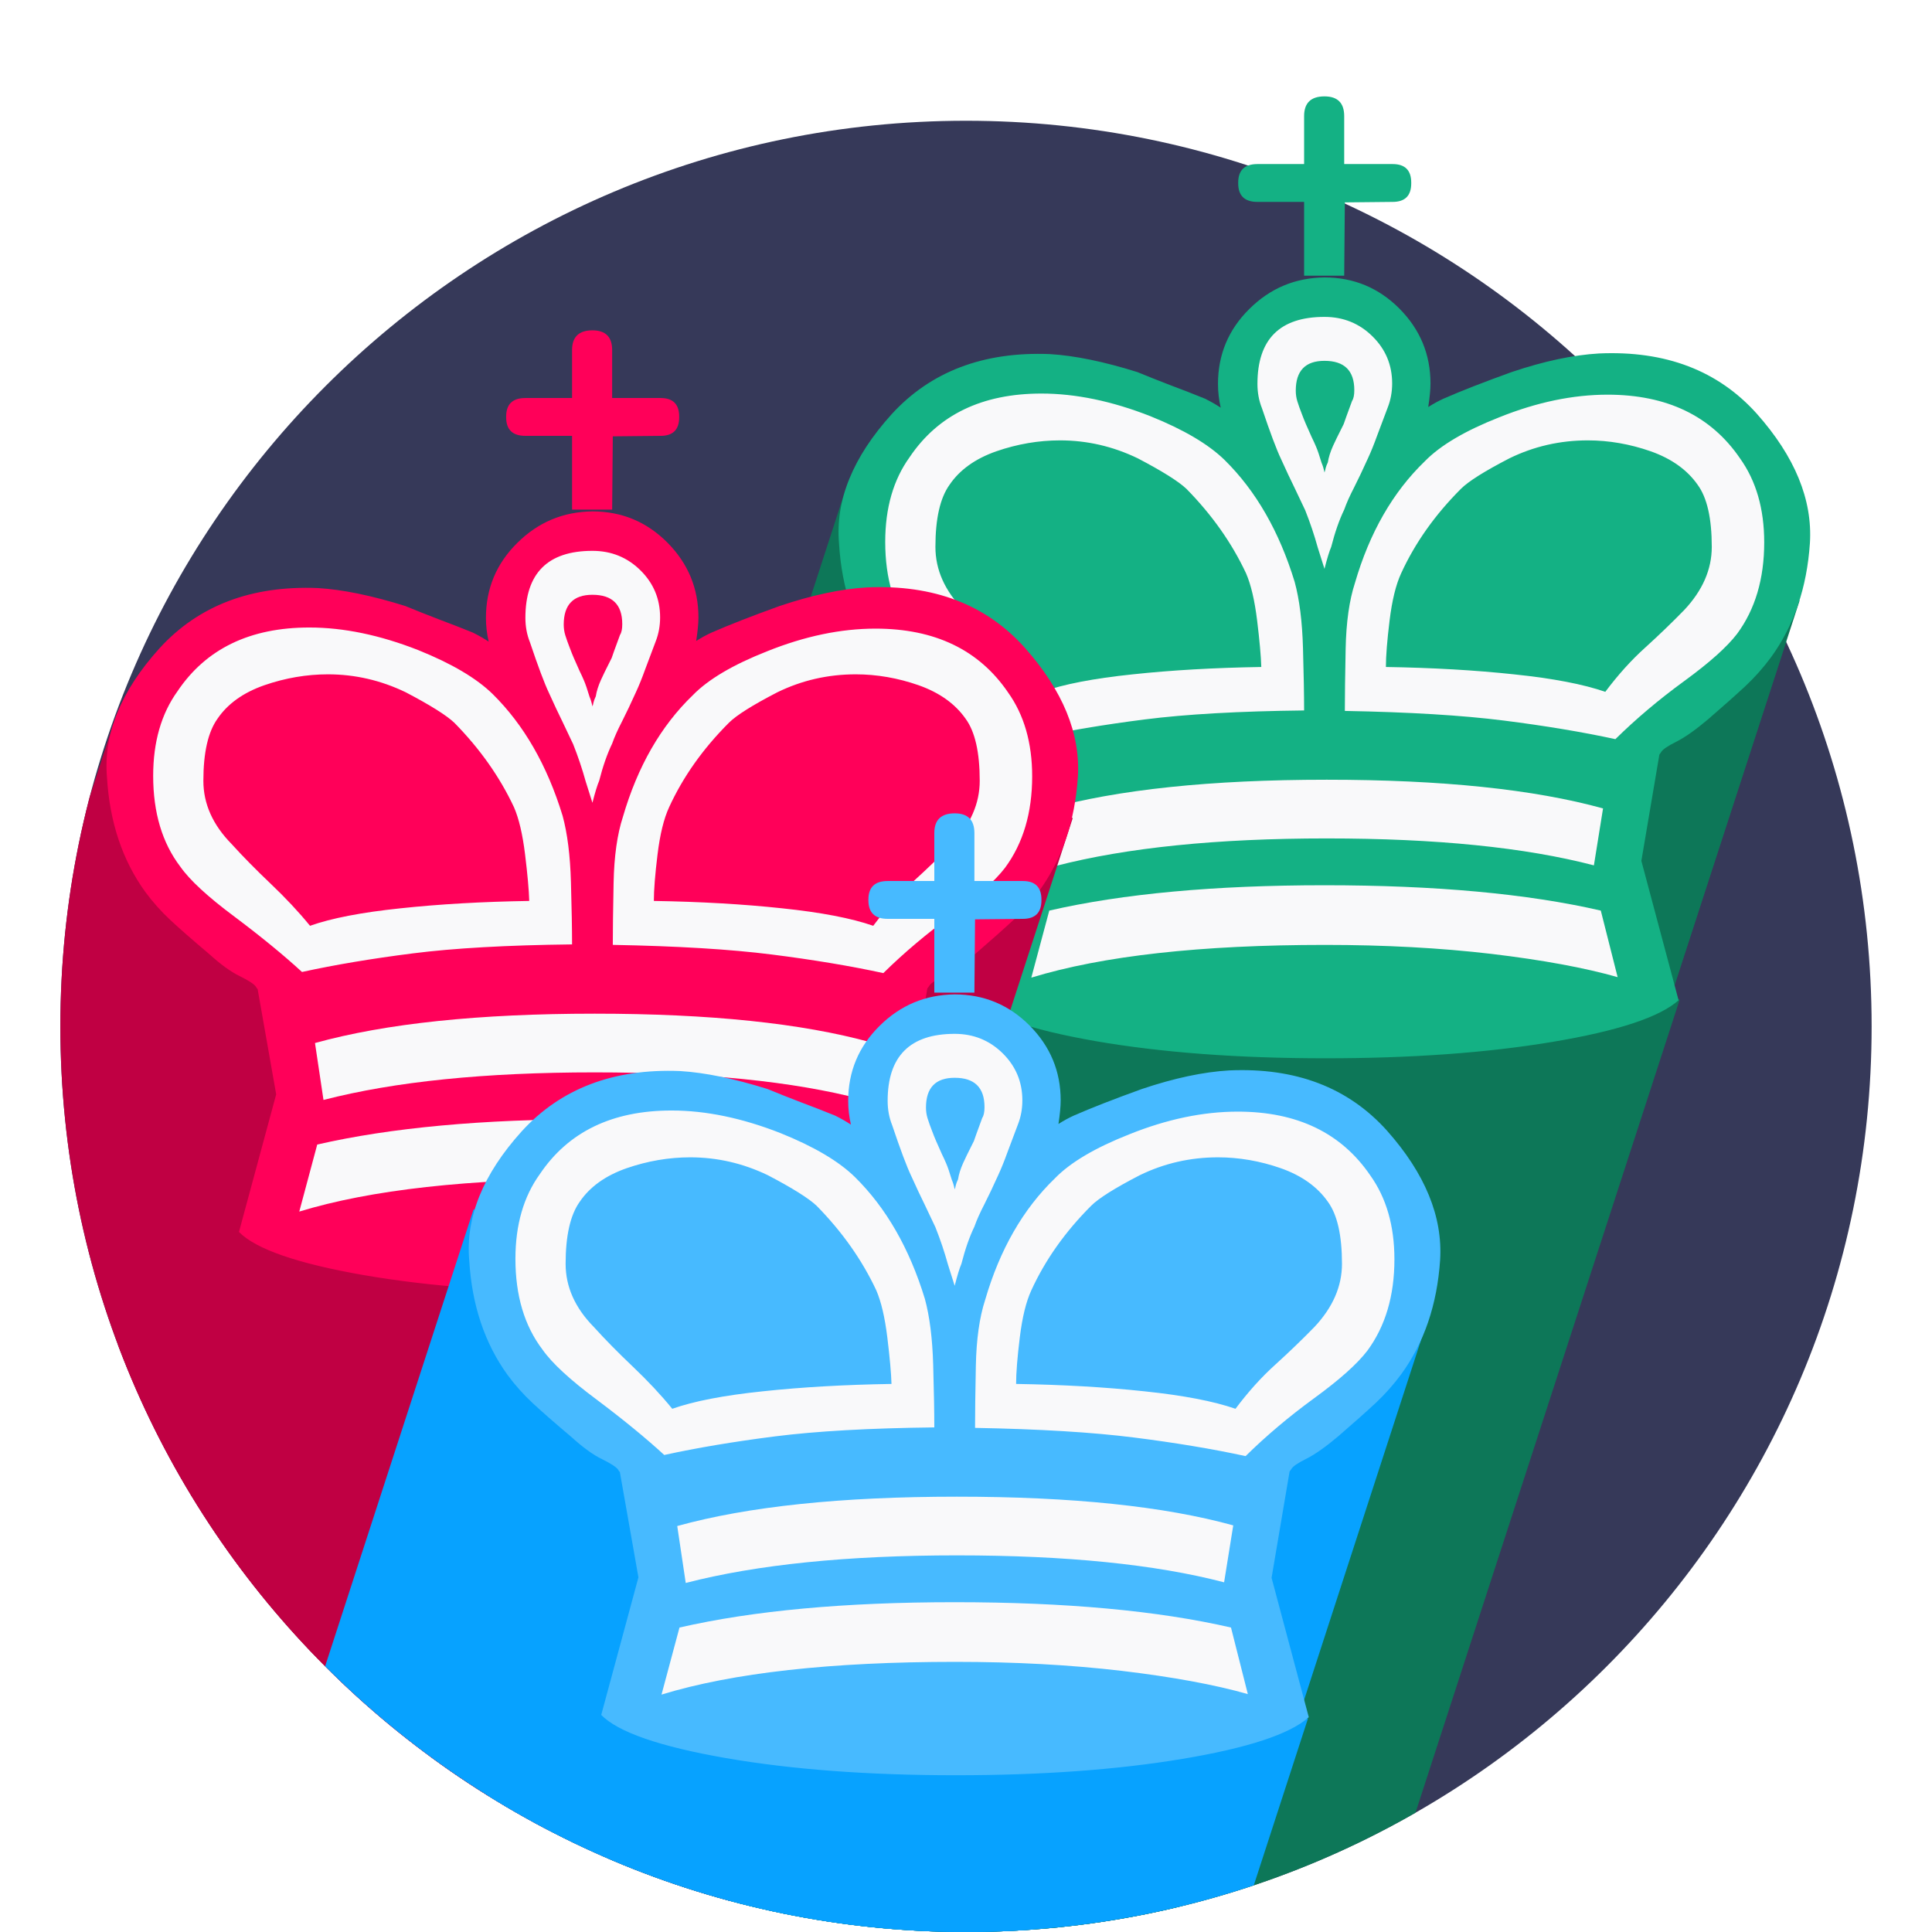
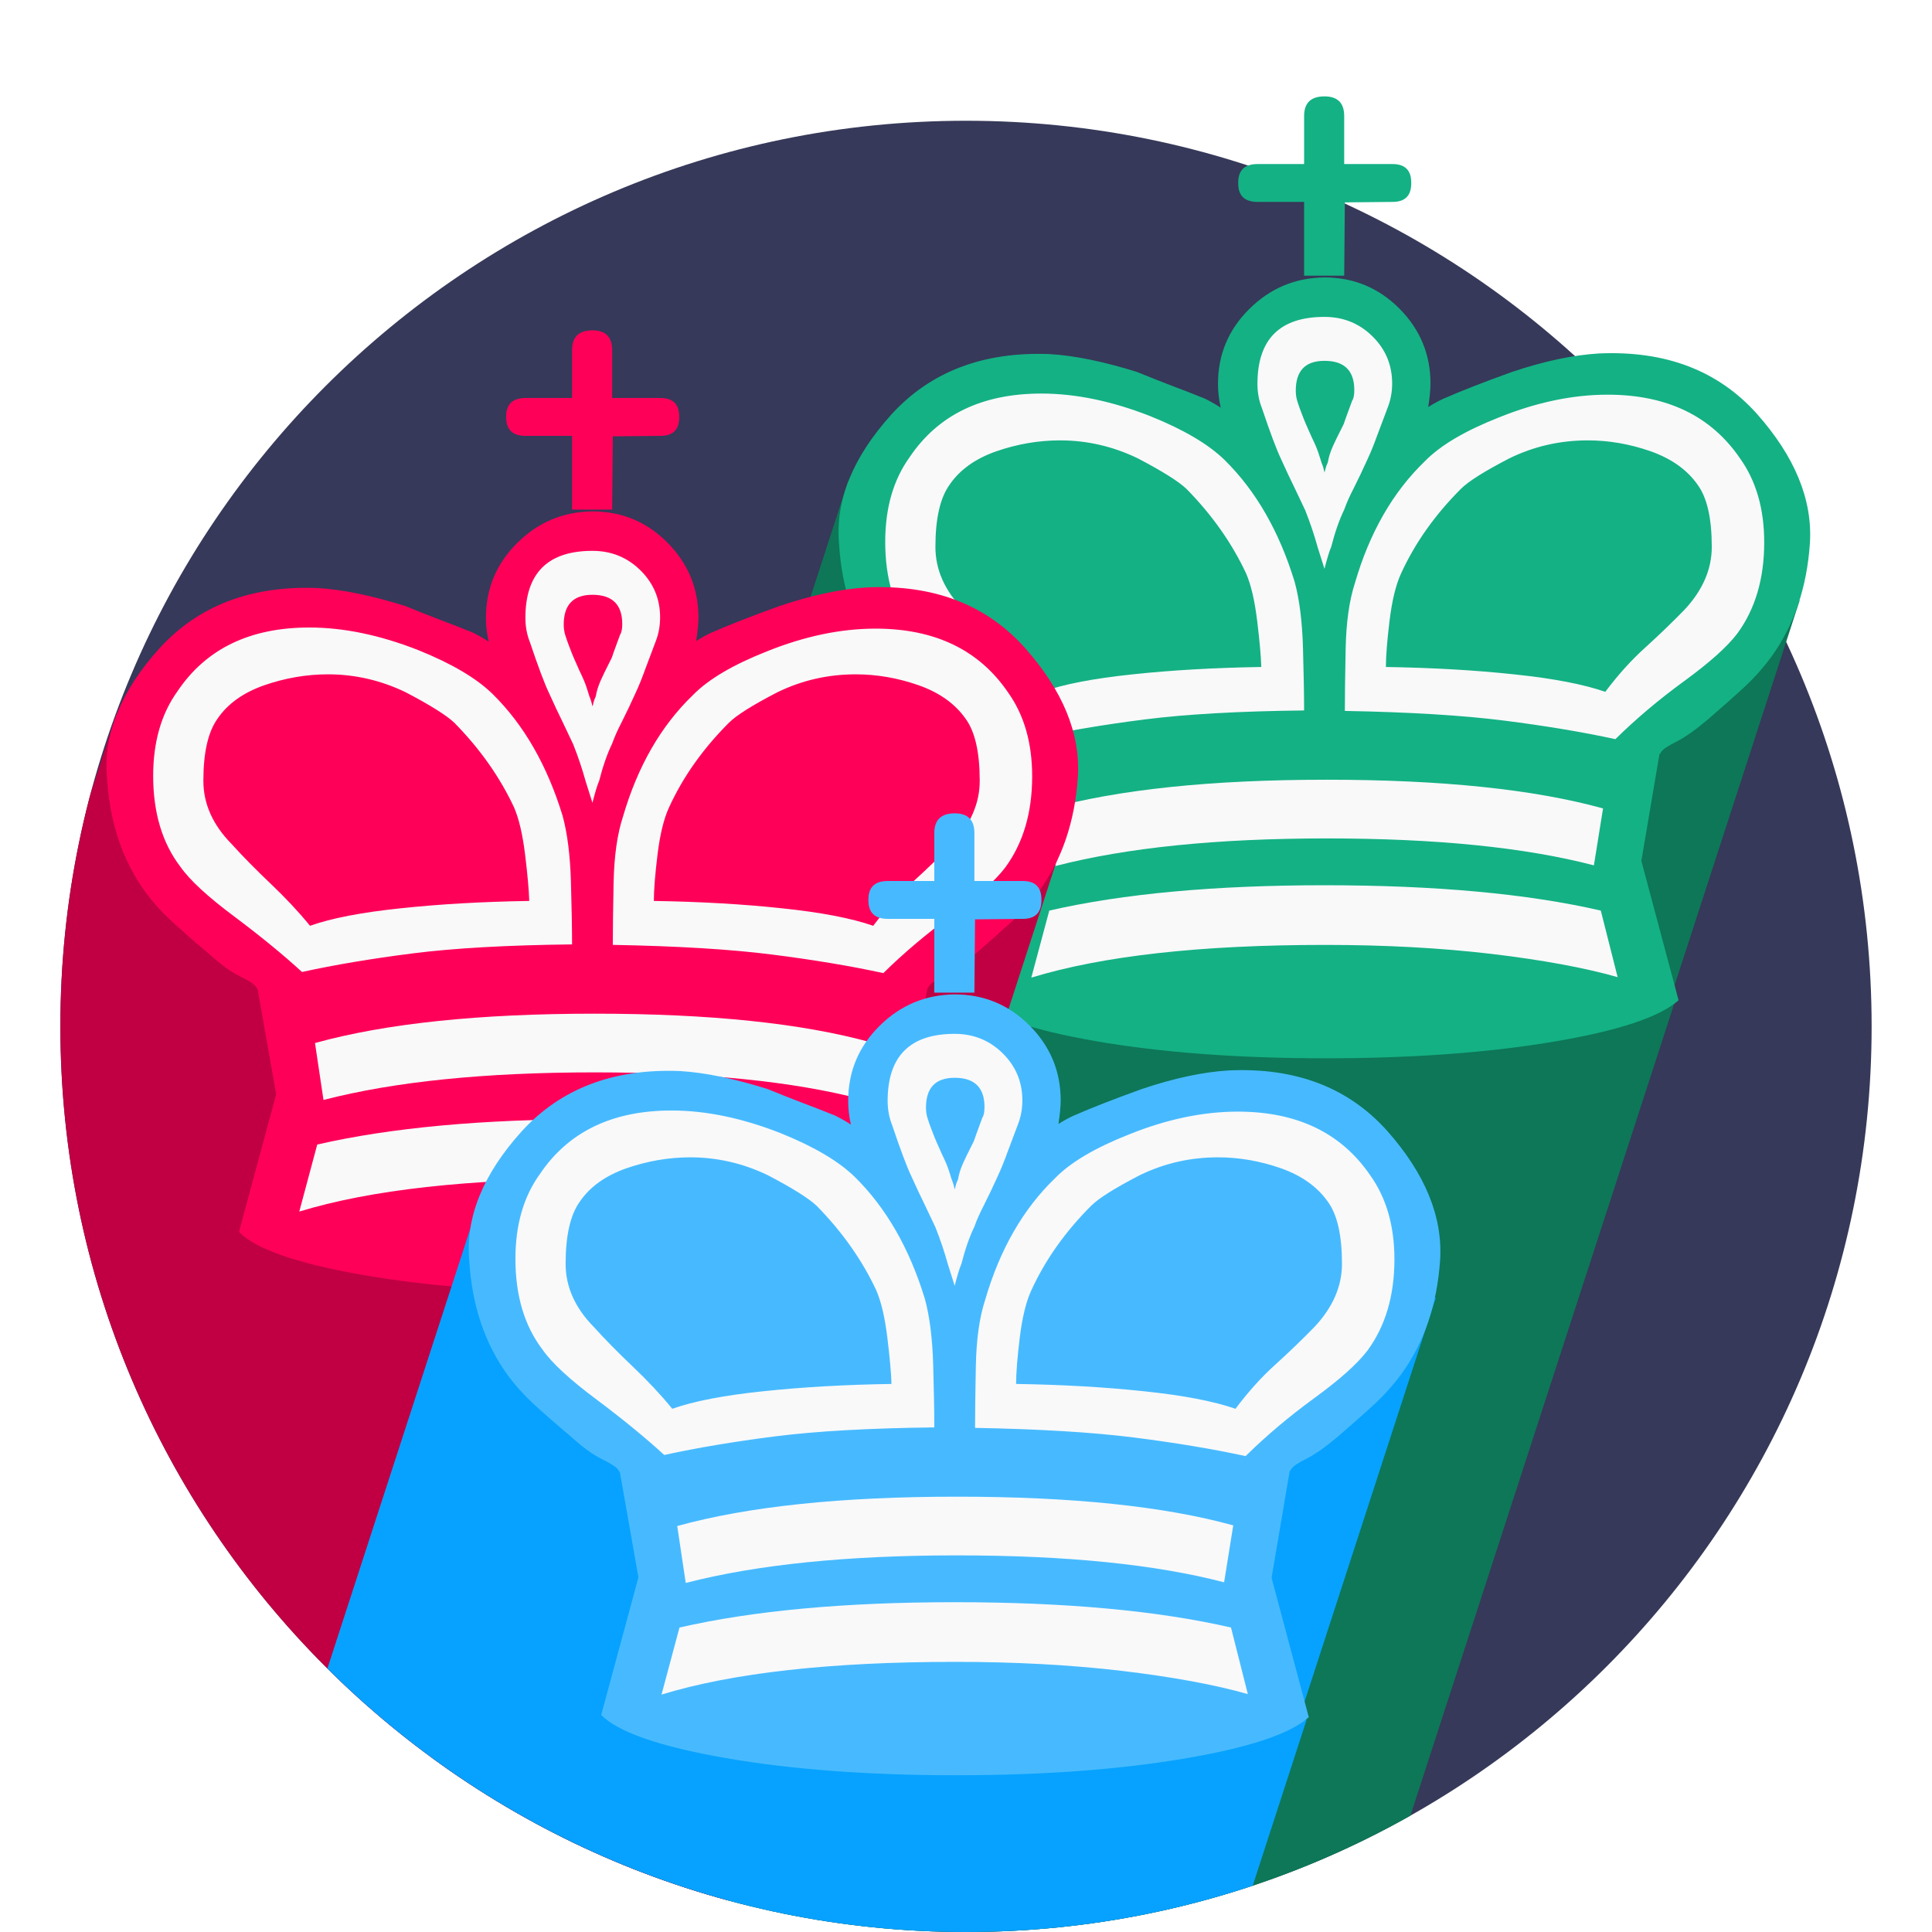
<svg xmlns="http://www.w3.org/2000/svg" height="512" width="512" viewBox="0 0 512 512" version="1.1">
  <defs>
    <g id="king" transform="scale(4.25, 4.25)">
-       <path id="king-fill" d="                     M13.96-9.77                     L16.28-18.35                     L15.12-24.93                     Q15.08-24.93 15.01-25.07                     L15.01-25.07                     Q14.84-25.31 14.01-25.72                     Q13.18-26.12 12.09-27.11                     L12.09-27.11                     Q10.55-28.41 9.69-29.21                     Q8.82-30.02 8.12-30.97                     L8.12-30.97                     Q5.98-33.93 5.73-38.11                     L5.73-38.11                     Q5.38-42.15 9-46.16                     L9-46.16                     Q12.66-50.17 18.88-49.92                     L18.88-49.92                     Q21.20-49.78 24.33-48.80                     L24.33-48.80                     Q25.35-48.38 26.42-47.97                     Q27.49-47.57 28.55-47.14                     L28.55-47.14                     Q29.11-46.86 29.53-46.58                     L29.53-46.58                     Q29.36-47.32 29.36-48.06                     L29.36-48.06                     Q29.36-50.80 31.31-52.73                     Q33.26-54.67 36-54.70                     L36-54.70                     Q38.74-54.70 40.68-52.75                     Q42.61-50.80 42.61-48.09                     L42.61-48.09                     Q42.61-47.53 42.47-46.62                     L42.47-46.62                     Q42.96-46.93 43.42-47.14                     L43.42-47.14                     Q45.04-47.85 47.67-48.80                     L47.67-48.80                     Q50.70-49.82 53.12-49.96                     L53.12-49.96                     Q59.34-50.24 62.96-46.20                     L62.96-46.20                     Q66.52-42.19 66.27-38.14                     L66.27-38.14                     Q65.99-33.96 63.84-31.01                     L63.84-31.01                     Q63.14-30.06 62.26-29.23                     Q61.38-28.41 59.91-27.14                     L59.91-27.14                     Q58.75-26.16 57.94-25.75                     Q57.13-25.35 56.99-25.10                     L56.99-25.10                     Q56.95-25.03 56.92-25.00                     Q56.88-24.96 56.88-24.93                     L56.88-24.93                     L55.76-18.32                     L58.08-9.63                     Q56.32-8.05 50.20-7.03                     Q44.09-6.01 36.07-6.01                     L36.07-6.01                     Q27.91-6.01 21.73-7.08                     Q15.54-8.16 13.96-9.77                     L13.96-9.77Z                      M37.27-59.38                     L37.23-54.81                     L34.73-54.81                     L34.73-59.41                     L31.82-59.41                     Q30.62-59.41 30.62-60.57                     L30.62-60.57                     L30.62-60.61                     Q30.62-61.77 31.82-61.77                     L31.82-61.77                     L34.73-61.77                     L34.73-64.76                     Q34.73-65.99 36-65.99                     L36-65.99                     L36-65.99                     Q37.23-65.99 37.23-64.76                     L37.23-64.76                     L37.23-61.77                     L40.25-61.77                     Q41.41-61.77 41.41-60.61                     L41.41-60.61                     L41.41-60.57                     Q41.41-59.41 40.25-59.41                     L40.25-59.41                     L37.27-59.38Z                 " />
-       <path id="king-white-parts" d="                     M52.80-18.04                     L53.37-21.59                     Q46.90-23.38 36.14-23.38                     L36.14-23.38                     Q25.31-23.38 18.70-21.55                     L18.70-21.55                     L19.23-18                     Q25.88-19.72 36.14-19.72                     L36.14-19.72                     Q46.37-19.72 52.80-18.04                     L52.80-18.04Z                      M54.28-11.07                     L54.28-11.07                     L53.23-15.22                     Q46.37-16.80 36-16.80                     L36-16.80                     Q25.73-16.80 18.84-15.22                     L18.84-15.22                     L17.72-11.04                     Q24.40-13.08 36.04-13.08                     L36.04-13.08                     Q41.63-13.08 46.41-12.52                     Q51.19-11.95 54.28-11.07Z                      M39.83-30.41                     L39.83-30.41                     Q39.83-31.43 40.06-33.31                     Q40.29-35.19 40.78-36.25                     L40.78-36.25                     Q42.08-39.09 44.51-41.52                     L44.51-41.52                     Q45.21-42.22 47.53-43.42                     L47.53-43.42                     Q49.82-44.54 52.42-44.54                     L52.42-44.54                     Q54.39-44.54 56.34-43.86                     Q58.29-43.17 59.27-41.77                     L59.27-41.77                     Q60.15-40.57 60.15-37.90                     L60.15-37.90                     Q60.15-35.79 58.43-33.96                     L58.43-33.96                     Q57.30-32.80 56.00-31.62                     Q54.70-30.45 53.51-28.86                     L53.51-28.86                     Q51.47-29.57 47.83-29.95                     Q44.19-30.34 39.83-30.41Z                      M37.27-27.67                     L37.27-27.67                     Q43.31-27.56 47.18-27.07                     Q51.05-26.58 54.14-25.91                     L54.14-25.91                     Q56.07-27.81 58.43-29.53                     Q60.79-31.25 61.73-32.48                     L61.73-32.48                     Q63.42-34.77 63.42-38.18                     L63.42-38.18                     Q63.42-41.31 61.91-43.42                     L61.91-43.42                     Q59.20-47.39 53.65-47.39                     L53.65-47.39                     Q50.41-47.39 46.90-45.98                     L46.90-45.98                     Q43.70-44.72 42.26-43.24                     L42.26-43.24                     Q39.27-40.36 37.90-35.65                     L37.90-35.65                     Q37.37-34.03 37.32-31.54                     Q37.27-29.04 37.27-27.67Z                      M34.73-27.70                     L34.73-27.70                     Q34.73-29.11 34.66-31.59                     Q34.59-34.07 34.14-35.72                     L34.14-35.72                     Q32.70-40.43 29.78-43.31                     L29.78-43.31                     Q28.27-44.79 25.14-46.05                     L25.14-46.05                     Q21.55-47.46 18.35-47.46                     L18.35-47.46                     Q12.80-47.46 10.13-43.49                     L10.13-43.49                     Q8.61-41.38 8.61-38.21                     L8.61-38.21                     Q8.61-34.77 10.30-32.55                     L10.30-32.55                     Q11.18-31.29 13.68-29.43                     Q16.17-27.56 17.89-25.98                     L17.89-25.98                     Q20.95-26.65 24.80-27.14                     Q28.65-27.63 34.73-27.70Z                      M32.06-30.41                     L32.06-30.41                     Q27.67-30.34 24.03-29.95                     Q20.39-29.57 18.39-28.86                     L18.39-28.86                     Q17.33-30.16 15.94-31.48                     Q14.55-32.80 13.50-33.96                     L13.50-33.96                     Q11.74-35.75 11.74-37.90                     L11.74-37.90                     Q11.74-40.54 12.62-41.77                     L12.62-41.77                     Q13.57-43.17 15.54-43.86                     Q17.51-44.54 19.51-44.54                     L19.51-44.54                     Q22.04-44.54 24.36-43.42                     L24.36-43.42                     Q26.65-42.22 27.39-41.52                     L27.39-41.52                     Q29.78-39.09 31.11-36.25                     L31.11-36.25                     Q31.57-35.19 31.80-33.31                     Q32.03-31.43 32.06-30.41Z                      M36-36.53                     L36-36.53                     Q36.25-37.51 36.42-37.90                     L36.42-37.90                     Q36.77-39.27 37.23-40.22                     L37.23-40.22                     Q37.44-40.82 37.85-41.61                     Q38.25-42.40 38.71-43.42                     L38.71-43.42                     Q38.99-44.02 39.30-44.88                     Q39.62-45.74 39.94-46.58                     L39.94-46.58                     Q40.22-47.29 40.22-48.09                     L40.22-48.09                     Q40.22-49.82 38.99-51.03                     Q37.76-52.24 36-52.24                     L36-52.24                     Q31.82-52.24 31.82-48.06                     L31.82-48.06                     Q31.82-47.25 32.10-46.55                     L32.10-46.55                     Q32.87-44.26 33.29-43.38                     L33.29-43.38                     Q33.75-42.36 34.14-41.57                     Q34.52-40.78 34.80-40.18                     L34.80-40.18                     Q35.26-39.02 35.58-37.86                     L35.58-37.86                     Q35.65-37.65 36-36.53Z                      M36-42.54                     L36-42.54                     Q35.93-42.89 35.82-43.14                     L35.82-43.14                     Q35.61-43.84 35.47-44.16                     L35.47-44.16                     Q35.37-44.40 35.19-44.77                     Q35.02-45.14 34.84-45.56                     L34.84-45.56                     Q34.73-45.81 34.58-46.21                     Q34.42-46.62 34.31-46.97                     L34.31-46.97                     Q34.21-47.29 34.21-47.64                     L34.21-47.64                     Q34.21-49.50 36-49.50                     L36-49.50                     Q37.86-49.50 37.86-47.67                     L37.86-47.67                     Q37.86-47.21 37.72-47.00                     L37.72-47.00                     Q37.23-45.67 37.20-45.56                     L37.20-45.56                     Q36.67-44.51 36.53-44.19                     L36.53-44.19                     Q36.28-43.63 36.21-43.17                     L36.21-43.17                     Q36.11-42.96 36.07-42.80                     Q36.04-42.64 36-42.54Z                 " fill="#f9f9fa" />
+       <path id="king-fill" d="                     M13.96-9.77 L16.28-18.35 L15.12-24.93 Q15.08-24.93 15.01-25.07 L15.01-25.07 Q14.84-25.31 14.01-25.72 Q13.18-26.12 12.09-27.11 L12.09-27.11 Q10.55-28.41 9.69-29.21 Q8.82-30.02 8.12-30.97 L8.12-30.97 Q5.98-33.93 5.73-38.11 L5.73-38.11 Q5.38-42.15 9-46.16 L9-46.16 Q12.66-50.17 18.88-49.92 L18.88-49.92 Q21.20-49.78 24.33-48.80 L24.33-48.80 Q25.35-48.38 26.42-47.97 Q27.49-47.57 28.55-47.14 L28.55-47.14 Q29.11-46.86 29.53-46.58 L29.53-46.58 Q29.36-47.32 29.36-48.06 L29.36-48.06 Q29.36-50.80 31.31-52.73 Q33.26-54.67 36-54.70 L36-54.70 Q38.74-54.70 40.68-52.75 Q42.61-50.80 42.61-48.09 L42.61-48.09 Q42.61-47.53 42.47-46.62 L42.47-46.62 Q42.96-46.93 43.42-47.14 L43.42-47.14 Q45.04-47.85 47.67-48.80 L47.67-48.80 Q50.70-49.82 53.12-49.96 L53.12-49.96 Q59.34-50.24 62.96-46.20 L62.96-46.20 Q66.52-42.19 66.27-38.14 L66.27-38.14 Q65.99-33.96 63.84-31.01 L63.84-31.01 Q63.14-30.06 62.26-29.23 Q61.38-28.41 59.91-27.14 L59.91-27.14 Q58.75-26.16 57.94-25.75 Q57.13-25.35 56.99-25.10 L56.99-25.10 Q56.95-25.03 56.92-25.00 Q56.88-24.96 56.88-24.93 L56.88-24.93 L55.76-18.32 L58.08-9.63 Q56.32-8.05 50.20-7.03 Q44.09-6.01 36.07-6.01 L36.07-6.01 Q27.91-6.01 21.73-7.08 Q15.54-8.16 13.96-9.77 L13.96-9.77Z                     M37.27-59.38 L37.23-54.81 L34.73-54.81 L34.73-59.41 L31.82-59.41 Q30.62-59.41 30.62-60.57 L30.62-60.57 L30.62-60.61 Q30.62-61.77 31.82-61.77 L31.82-61.77 L34.73-61.77 L34.73-64.76 Q34.73-65.99 36-65.99 L36-65.99 L36-65.99 Q37.23-65.99 37.23-64.76 L37.23-64.76 L37.23-61.77 L40.25-61.77 Q41.41-61.77 41.41-60.61 L41.41-60.61 L41.41-60.57 Q41.41-59.41 40.25-59.41 L40.25-59.41 L37.27-59.38Z                 " />
+       <path id="king-white-parts" d="                     M52.80-18.04 L53.37-21.59 Q46.90-23.38 36.14-23.38 L36.14-23.38 Q25.31-23.38 18.70-21.55 L18.70-21.55 L19.23-18 Q25.88-19.72 36.14-19.72 L36.14-19.72 Q46.37-19.72 52.80-18.04 L52.80-18.04Z                     M54.28-11.07 L54.28-11.07 L53.23-15.22 Q46.37-16.80 36-16.80 L36-16.80 Q25.73-16.80 18.84-15.22 L18.84-15.22 L17.72-11.04 Q24.40-13.08 36.04-13.08 L36.04-13.08 Q41.63-13.08 46.41-12.52 Q51.19-11.95 54.28-11.07Z                     M39.83-30.41 L39.83-30.41 Q39.83-31.43 40.06-33.31 Q40.29-35.19 40.78-36.25 L40.78-36.25 Q42.08-39.09 44.51-41.52 L44.51-41.52 Q45.21-42.22 47.53-43.42 L47.53-43.42 Q49.82-44.54 52.42-44.54 L52.42-44.54 Q54.39-44.54 56.34-43.86 Q58.29-43.17 59.27-41.77 L59.27-41.77 Q60.15-40.57 60.15-37.90 L60.15-37.90 Q60.15-35.79 58.43-33.96 L58.43-33.96 Q57.30-32.80 56.00-31.62 Q54.70-30.45 53.51-28.86 L53.51-28.86 Q51.47-29.57 47.83-29.95 Q44.19-30.34 39.83-30.41Z                     M37.27-27.67 L37.27-27.67 Q43.31-27.56 47.18-27.07 Q51.05-26.58 54.14-25.91 L54.14-25.91 Q56.07-27.81 58.43-29.53 Q60.79-31.25 61.73-32.48 L61.73-32.48 Q63.42-34.77 63.42-38.18 L63.42-38.18 Q63.42-41.31 61.91-43.42 L61.91-43.42 Q59.20-47.39 53.65-47.39 L53.65-47.39 Q50.41-47.39 46.90-45.98 L46.90-45.98 Q43.70-44.72 42.26-43.24 L42.26-43.24 Q39.27-40.36 37.90-35.65 L37.90-35.65 Q37.37-34.03 37.32-31.54 Q37.27-29.04 37.27-27.67Z                     M34.73-27.70 L34.73-27.70 Q34.73-29.11 34.66-31.59 Q34.59-34.07 34.14-35.72 L34.14-35.72 Q32.70-40.43 29.78-43.31 L29.78-43.31 Q28.27-44.79 25.14-46.05 L25.14-46.05 Q21.55-47.46 18.35-47.46 L18.35-47.46 Q12.80-47.46 10.13-43.49 L10.13-43.49 Q8.61-41.38 8.61-38.21 L8.61-38.21 Q8.61-34.77 10.30-32.55 L10.30-32.55 Q11.18-31.29 13.68-29.43 Q16.17-27.56 17.89-25.98 L17.89-25.98 Q20.95-26.65 24.80-27.14 Q28.65-27.63 34.73-27.70Z                     M32.06-30.41 L32.06-30.41 Q27.67-30.34 24.03-29.95 Q20.39-29.57 18.39-28.86 L18.39-28.86 Q17.33-30.16 15.94-31.48 Q14.55-32.80 13.50-33.96 L13.50-33.96 Q11.74-35.75 11.74-37.90 L11.74-37.90 Q11.74-40.54 12.62-41.77 L12.62-41.77 Q13.57-43.17 15.54-43.86 Q17.51-44.54 19.51-44.54 L19.51-44.54 Q22.04-44.54 24.36-43.42 L24.36-43.42 Q26.65-42.22 27.39-41.52 L27.39-41.52 Q29.78-39.09 31.11-36.25 L31.11-36.25 Q31.57-35.19 31.80-33.31 Q32.03-31.43 32.06-30.41Z                     M36-36.53 L36-36.53 Q36.25-37.51 36.42-37.90 L36.42-37.90 Q36.77-39.27 37.23-40.22 L37.23-40.22 Q37.44-40.82 37.85-41.61 Q38.25-42.40 38.71-43.42 L38.71-43.42 Q38.99-44.02 39.30-44.88 Q39.62-45.74 39.94-46.58 L39.94-46.58 Q40.22-47.29 40.22-48.09 L40.22-48.09 Q40.22-49.82 38.99-51.03 Q37.76-52.24 36-52.24 L36-52.24 Q31.82-52.24 31.82-48.06 L31.82-48.06 Q31.82-47.25 32.10-46.55 L32.10-46.55 Q32.87-44.26 33.29-43.38 L33.29-43.38 Q33.75-42.36 34.14-41.57 Q34.52-40.78 34.80-40.18 L34.80-40.18 Q35.26-39.02 35.58-37.86 L35.58-37.86 Q35.65-37.65 36-36.53Z                     M36-42.54 L36-42.54 Q35.93-42.89 35.82-43.14 L35.82-43.14 Q35.61-43.84 35.47-44.16 L35.47-44.16 Q35.37-44.40 35.19-44.77 Q35.02-45.14 34.84-45.56 L34.84-45.56 Q34.73-45.81 34.58-46.21 Q34.42-46.62 34.31-46.97 L34.31-46.97 Q34.21-47.29 34.21-47.64 L34.21-47.64 Q34.21-49.50 36-49.50 L36-49.50 Q37.86-49.50 37.86-47.67 L37.86-47.67 Q37.86-47.21 37.72-47.00 L37.72-47.00 Q37.23-45.67 37.20-45.56 L37.20-45.56 Q36.67-44.51 36.53-44.19 L36.53-44.19 Q36.28-43.63 36.21-43.17 L36.21-43.17 Q36.11-42.96 36.07-42.80 Q36.04-42.64 36-42.54Z                 " fill="#f9f9fa" />
    </g>
    <clipPath id="circle">
      <circle r="240" cy="272" cx="256" />
    </clipPath>
-     <g id="tail">
-       <rect id="back-tail" x="0" y="0" width="200" height="512" transform="rotate(18)" stroke-width="0" />
-       <rect id="front-tail" x="52" y="60" width="200" height="512" transform="rotate(18)" stroke-width="0" />
-       <rect x="121.5" y="-55" width="128" height="128" transform="rotate(18)" stroke-width="0" />
-     </g>
+     <clipPath id="tail-clip" transform="rotate(18)">
+       <rect id="back-tail" x="240" y="16" width="200" height="512" />
+       <rect id="front-tail" x="291" y="80" width="200" height="512" />
+       <rect id="top-tail" x="361" y="-37" width="128" height="128" />
+     </clipPath>
+     <rect id="tail" width="512" height="512" x="0" y="0" clip-path="url(#tail-clip)" />
  </defs>
  <rect id="background" x="0" y="0" width="100%" height="100%" fill="#363959" clip-path="url(#circle)" />
  <g id="green-tail" fill="#0d7758">
    <g clip-path="url(#circle)">
-       <use href="#tail" x="224" y="130" />
+       <use href="#tail" x="1.5" y="38" />
    </g>
-     <rect id="outside-tail" x="374.75" y="4" width="128" height="128" transform="rotate(18)" stroke-width="0" />
+     <rect id="green-tail-outside" x="374.75" y="4" width="128" height="128" transform="rotate(18)" stroke-width="0" />
  </g>
  <use id="green-king" href="#king" x="198" y="306" fill="#14b184" />
  <g id="red-tail" fill="#c00043" clip-path="url(#circle)">
-     <use href="#tail" x="30" y="192" />
+     <use href="#tail" x="-192.5" y="100" />
  </g>
  <use id="red-king" href="#king" x="4" y="368" fill="#ff0059" />
  <g id="blue-tail" fill="#07a2ff" clip-path="url(#circle)">
-     <use href="#tail" x="125.5" y="320.5" />
+     <use href="#tail" x="-96" y="228" />
  </g>
  <use id="blue-king" href="#king" x="100" y="496" fill="#47baff" />
</svg>
